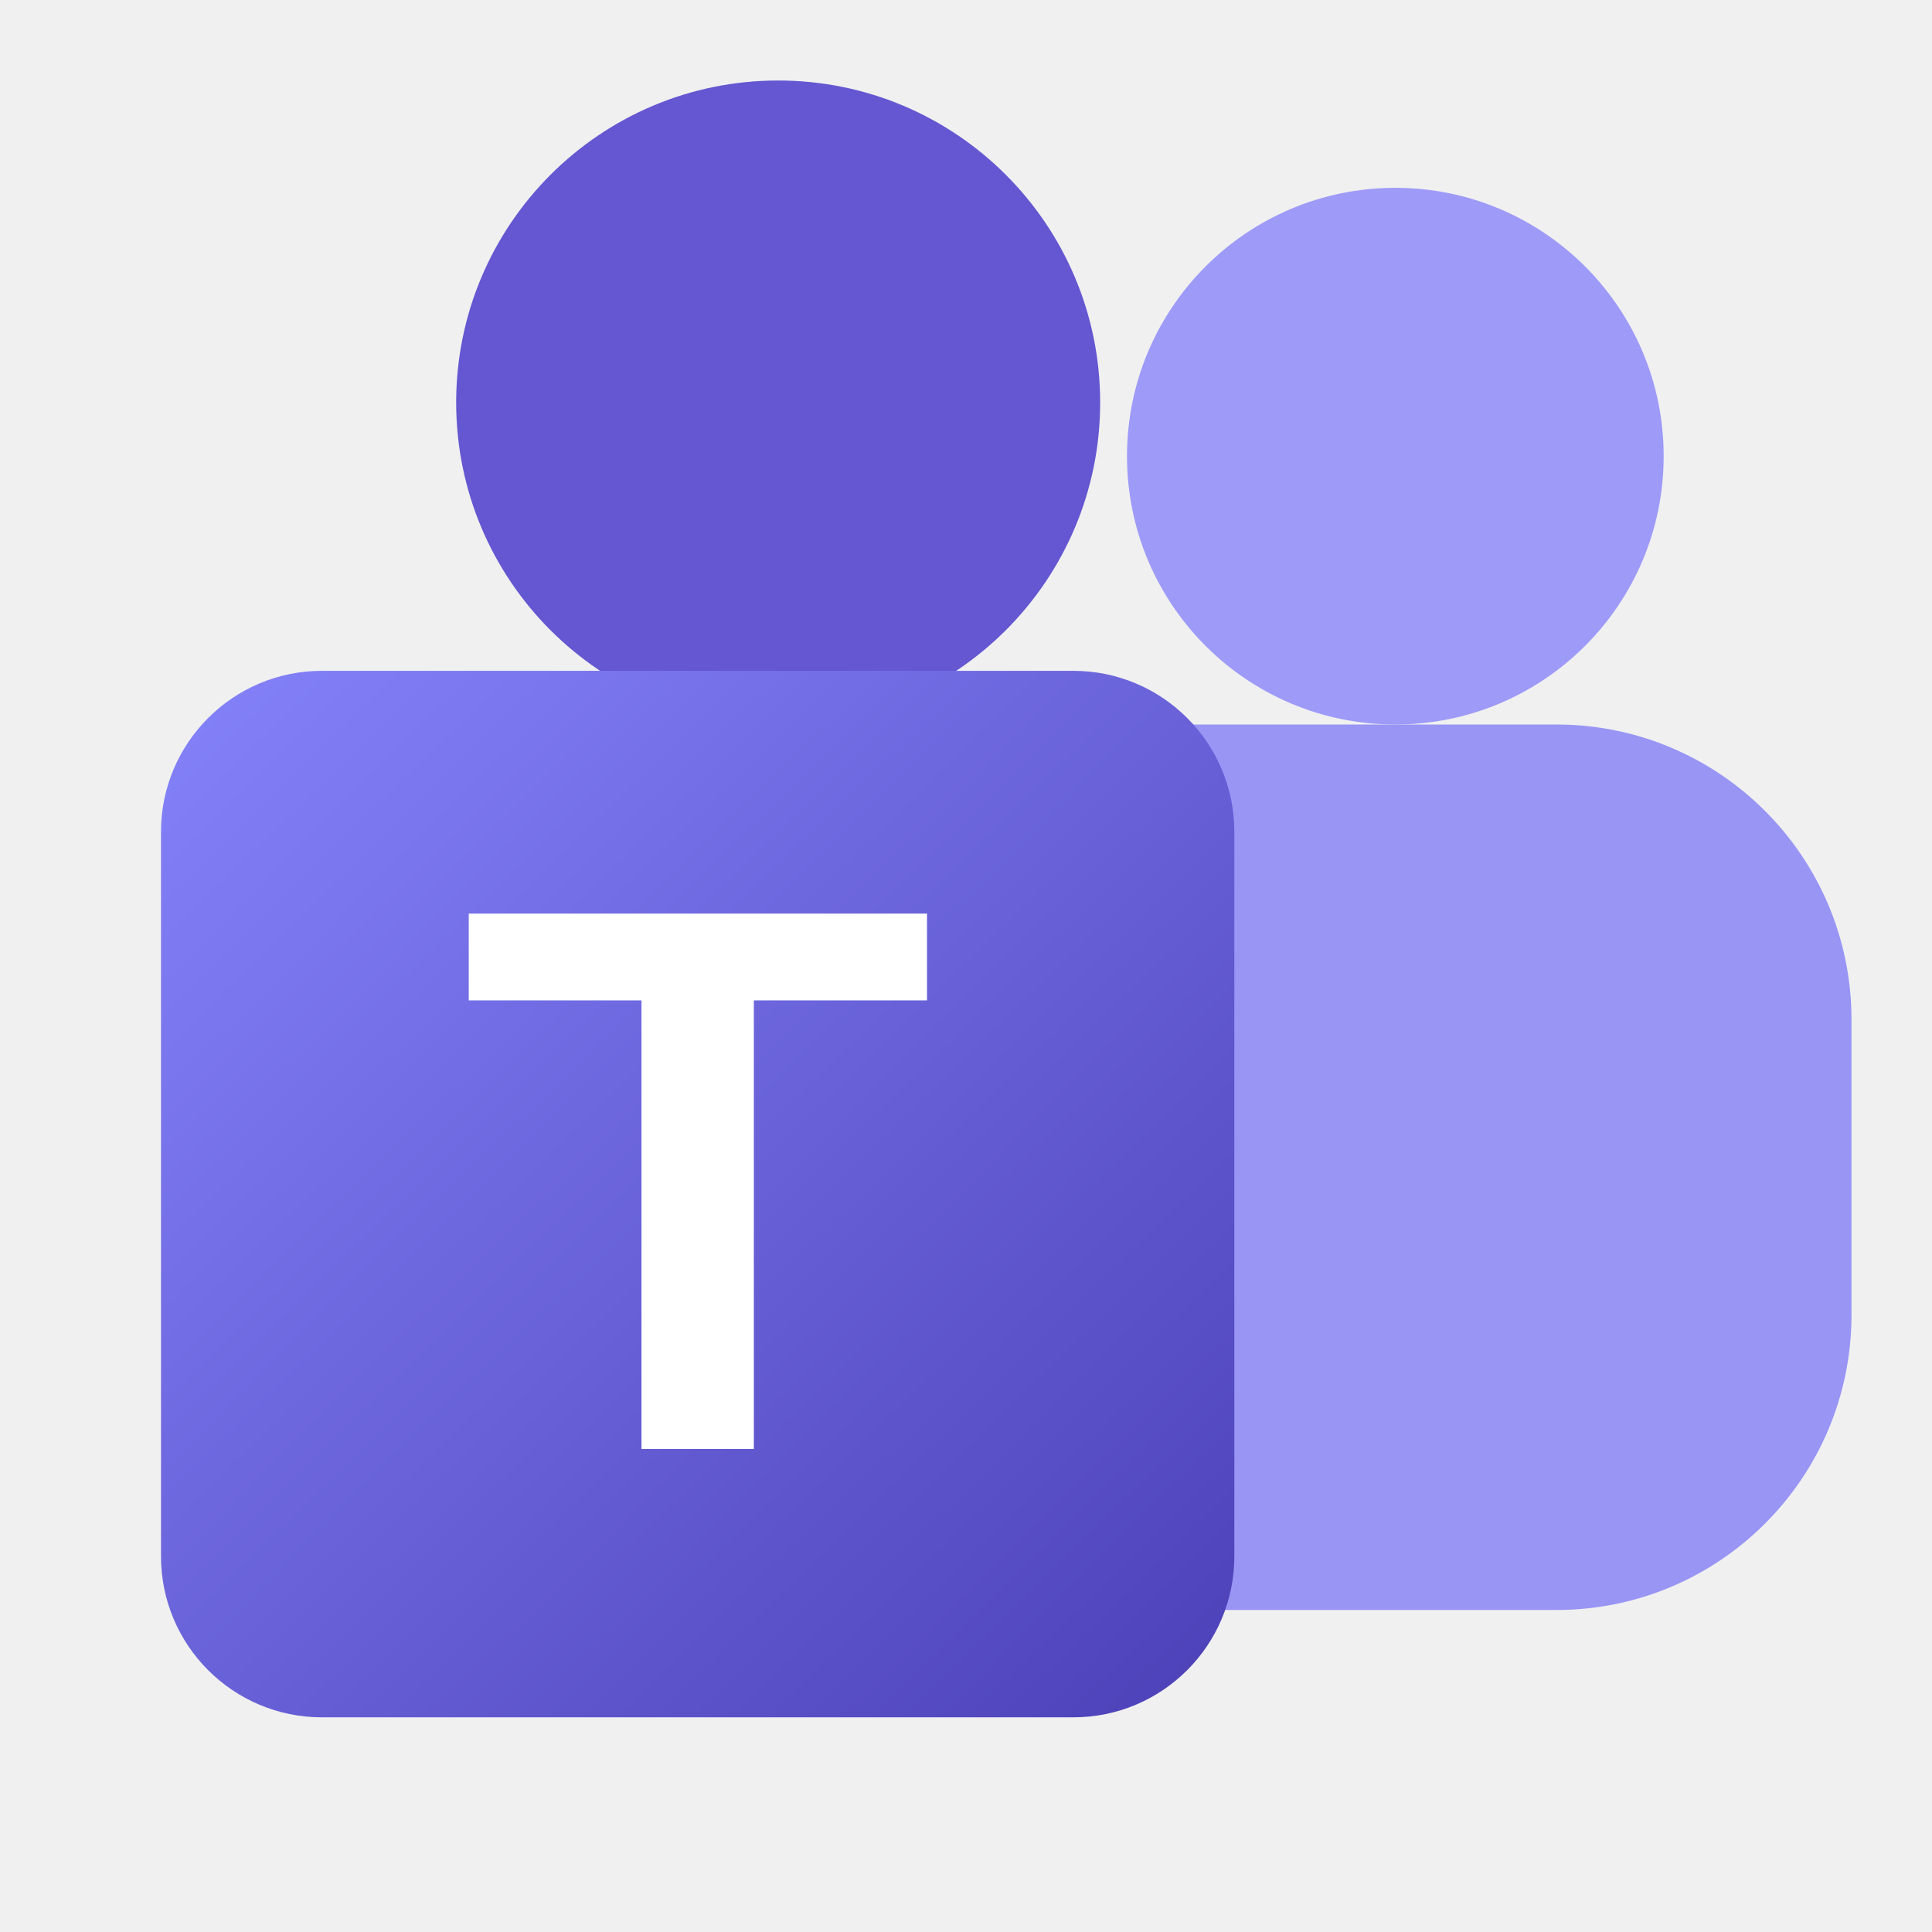
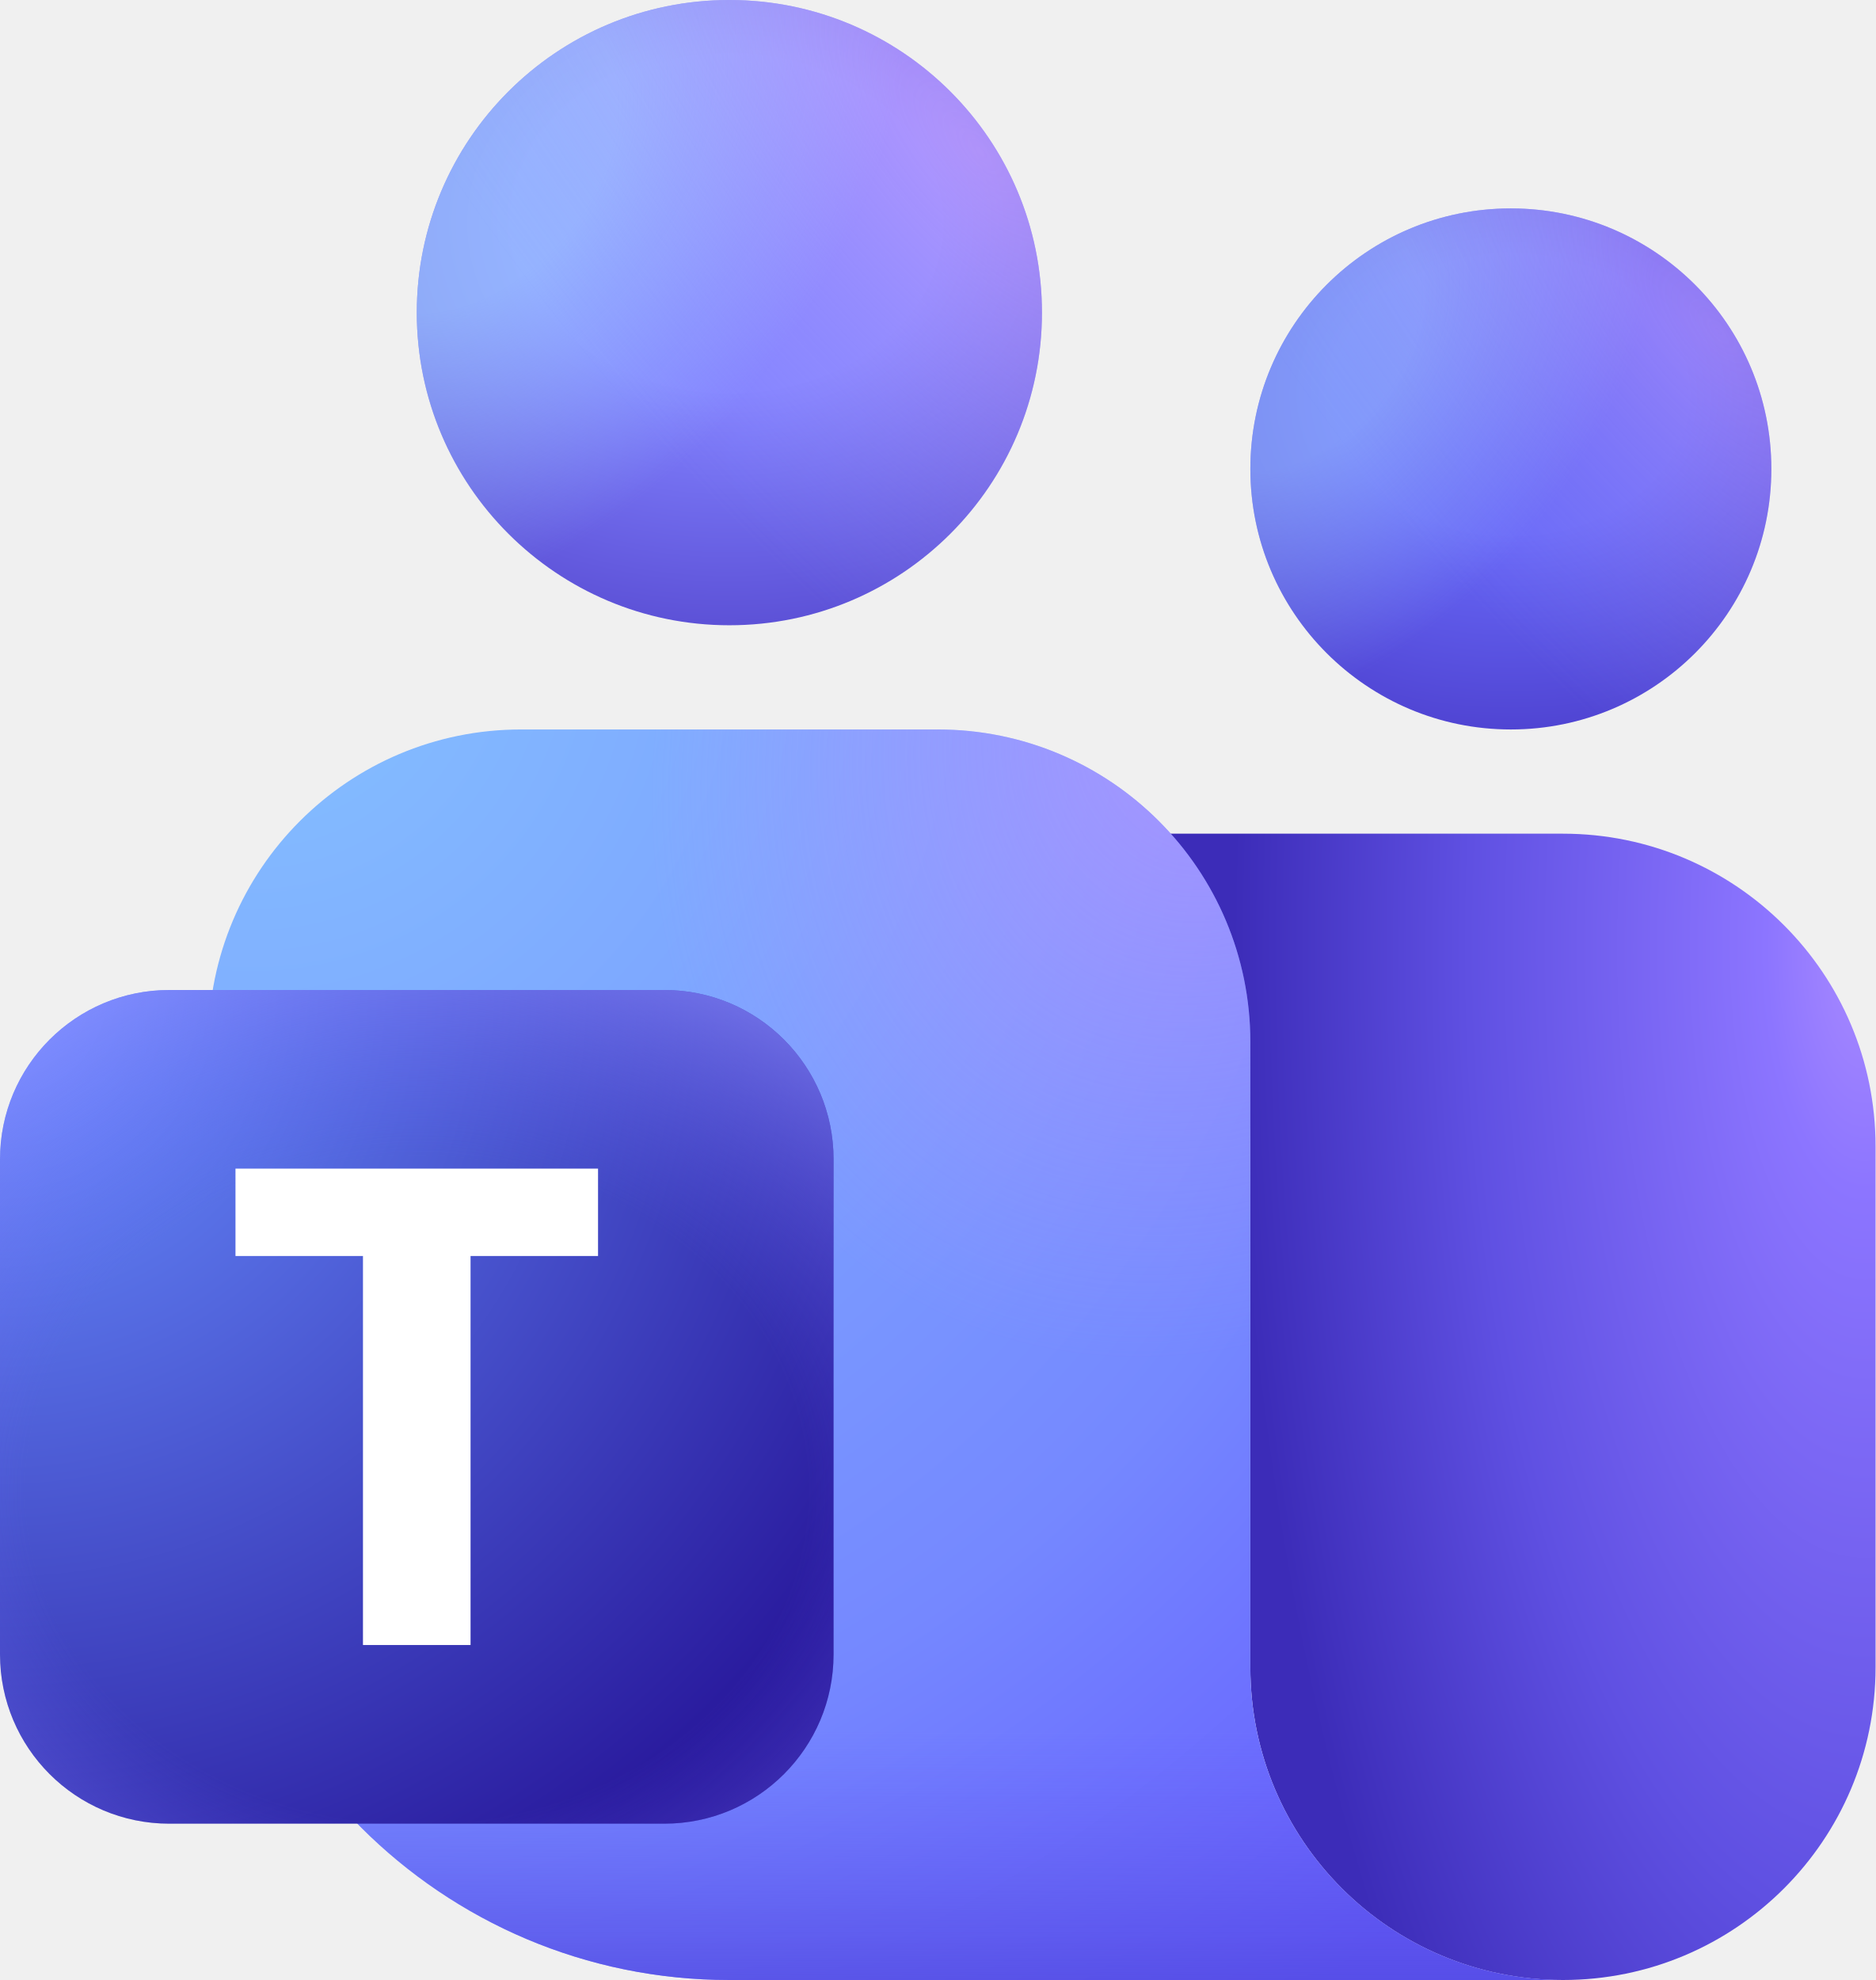
- <svg xmlns="http://www.w3.org/2000/svg" viewBox="0 0 72 72">
+ <svg xmlns="http://www.w3.org/2000/svg" fill="none" viewBox="4 4 36 38">
+   <path fill="url(#a)" d="M22 20h12c3.314 0 6 2.686 6 6v10c0 3.314-2.686 6-6 6s-6-2.686-6-6V26c0-3.314-2.686-6-6-6" />
+   <path fill="url(#b)" d="M8 24c0-3.314 2.686-6 6-6h8c3.314 0 6 2.686 6 6v12c0 3.314 2.686 6 6 6l-16-0c-5.523 0-10-4.477-10-10z" />
+   <path fill="url(#c)" fill-opacity=".7" d="M8 24c0-3.314 2.686-6 6-6h8c3.314 0 6 2.686 6 6v12c0 3.314 2.686 6 6 6l-16-0c-5.523 0-10-4.477-10-10z" />
+   <path fill="url(#d)" fill-opacity=".7" d="M8 24c0-3.314 2.686-6 6-6h8c3.314 0 6 2.686 6 6v12c0 3.314 2.686 6 6 6l-16-0c-5.523 0-10-4.477-10-10z" />
+   <path fill="url(#e)" d="M33 18c2.761 0 5-2.239 5-5s-2.239-5-5-5-5 2.239-5 5 2.239 5 5 5" />
+   <path fill="url(#f)" fill-opacity=".46" d="M33 18c2.761 0 5-2.239 5-5s-2.239-5-5-5-5 2.239-5 5 2.239 5 5 5" />
+   <path fill="url(#g)" fill-opacity=".4" d="M33 18c2.761 0 5-2.239 5-5s-2.239-5-5-5-5 2.239-5 5 2.239 5 5 5" />
+   <path fill="url(#h)" d="M18 16c3.314 0 6-2.686 6-6 0-3.314-2.686-6-6-6s-6 2.686-6 6c0 3.314 2.686 6 6 6" />
+   <path fill="url(#i)" fill-opacity=".6" d="M18 16c3.314 0 6-2.686 6-6 0-3.314-2.686-6-6-6s-6 2.686-6 6c0 3.314 2.686 6 6 6" />
+   <path fill="url(#j)" fill-opacity=".5" d="M18 16c3.314 0 6-2.686 6-6 0-3.314-2.686-6-6-6s-6 2.686-6 6c0 3.314 2.686 6 6 6" />
+   <rect width="16" height="16" x="4" y="23" fill="url(#k)" rx="3.25" />
+   <rect width="16" height="16" x="4" y="23" fill="url(#l)" fill-opacity=".7" rx="3.25" />
+   <path fill="#fff" d="M15.479 28.105h-2.447v7.466h-2.065v-7.466H8.52v-1.677h6.959z" />
  <defs>
-     <linearGradient id="t" x1="0" x2="1" y1="0" y2="1">
-       <stop stop-color="#8583FA" />
-       <stop offset="1" stop-color="#4C40B7" />
+     <radialGradient id="a" cx="0" cy="0" r="1" gradientTransform="matrix(13.4784 0 0 33.2694 39.7967 22.1739)" gradientUnits="userSpaceOnUse">
+       <stop stop-color="#a98aff" />
+       <stop offset=".14" stop-color="#8c75ff" />
+       <stop offset=".565" stop-color="#5f50e2" />
+       <stop offset=".9" stop-color="#3c2cb8" />
+     </radialGradient>
+     <radialGradient id="b" cx="0" cy="0" r="1" gradientTransform="rotate(68.1539 -7.715661 14.71356)scale(32.752 33.1231)" gradientUnits="userSpaceOnUse">
+       <stop stop-color="#85c2ff" />
+       <stop offset=".69" stop-color="#7588ff" />
+       <stop offset="1" stop-color="#6459fe" />
+     </radialGradient>
+     <radialGradient id="d" cx="0" cy="0" r="1" gradientTransform="rotate(113.326 8.092853 17.64475)scale(19.2186 15.4273)" gradientUnits="userSpaceOnUse">
+       <stop stop-color="#bd96ff" />
+       <stop offset=".687" stop-color="#bd96ff" stop-opacity="0" />
+     </radialGradient>
+     <radialGradient id="e" cx="0" cy="0" r="1" gradientTransform="matrix(0 -10 12.6216 0 32.9999 11.5714)" gradientUnits="userSpaceOnUse">
+       <stop offset=".268" stop-color="#6868f7" />
+       <stop offset="1" stop-color="#3923b1" />
+     </radialGradient>
+     <radialGradient id="f" cx="0" cy="0" r="1" gradientTransform="rotate(40.0516 -.03068196 44.87291)scale(7.14629 10.3363)" gradientUnits="userSpaceOnUse">
+       <stop offset=".271" stop-color="#a1d3ff" />
+       <stop offset=".813" stop-color="#a1d3ff" stop-opacity="0" />
+     </radialGradient>
+     <radialGradient id="g" cx="0" cy="0" r="1" gradientTransform="rotate(-41.6581 32.118 -43.41948)scale(8.51275 20.8824)" gradientUnits="userSpaceOnUse">
+       <stop stop-color="#e3acfd" />
+       <stop offset=".816" stop-color="#9fa2ff" stop-opacity="0" />
+     </radialGradient>
+     <radialGradient id="h" cx="0" cy="0" r="1" gradientTransform="matrix(0 -12 15.146 0 17.9999 8.28571)" gradientUnits="userSpaceOnUse">
+       <stop offset=".268" stop-color="#8282ff" />
+       <stop offset="1" stop-color="#3923b1" />
+     </radialGradient>
+     <radialGradient id="i" cx="0" cy="0" r="1" gradientTransform="rotate(40.0516 -3.154651 21.41641)scale(8.57554 12.4035)" gradientUnits="userSpaceOnUse">
+       <stop offset=".271" stop-color="#a1d3ff" />
+       <stop offset=".813" stop-color="#a1d3ff" stop-opacity="0" />
+     </radialGradient>
+     <radialGradient id="j" cx="0" cy="0" r="1" gradientTransform="rotate(-41.6581 20.3818 -26.51566)scale(10.2153 25.0589)" gradientUnits="userSpaceOnUse">
+       <stop stop-color="#e3acfd" />
+       <stop offset=".816" stop-color="#9fa2ff" stop-opacity="0" />
+     </radialGradient>
+     <radialGradient id="k" cx="0" cy="0" r="1" gradientTransform="rotate(45 -25.76346 16.32843)scale(22.6274)" gradientUnits="userSpaceOnUse">
+       <stop offset=".047" stop-color="#688eff" />
+       <stop offset=".947" stop-color="#230f94" />
+     </radialGradient>
+     <radialGradient id="l" cx="0" cy="0" r="1" gradientTransform="matrix(0 11.2 -13.0702 0 12 32.6)" gradientUnits="userSpaceOnUse">
+       <stop offset=".571" stop-color="#6965f6" stop-opacity="0" />
+       <stop offset="1" stop-color="#8f8fff" />
+     </radialGradient>
+     <linearGradient id="c" x1="20.594" x2="20.594" y1="18" y2="42" gradientUnits="userSpaceOnUse">
+       <stop offset=".801" stop-color="#6864f6" stop-opacity="0" />
+       <stop offset="1" stop-color="#5149de" />
    </linearGradient>
  </defs>
-   <circle cx="52" cy="17" r="10" fill="#9E9AF8" />
-   <circle cx="29" cy="15" r="12" fill="#6457D1" />
-   <rect x="27" y="27" width="42" height="33" rx="11" fill="#9895F5" />
-   <rect x="6" y="25" width="40" height="39" rx="6" fill="url(#t)" />
-   <text x="26" y="54" font-size="29" font-family="Arial,sans-serif" text-anchor="middle" font-weight="750" fill="white">T</text>
</svg>
